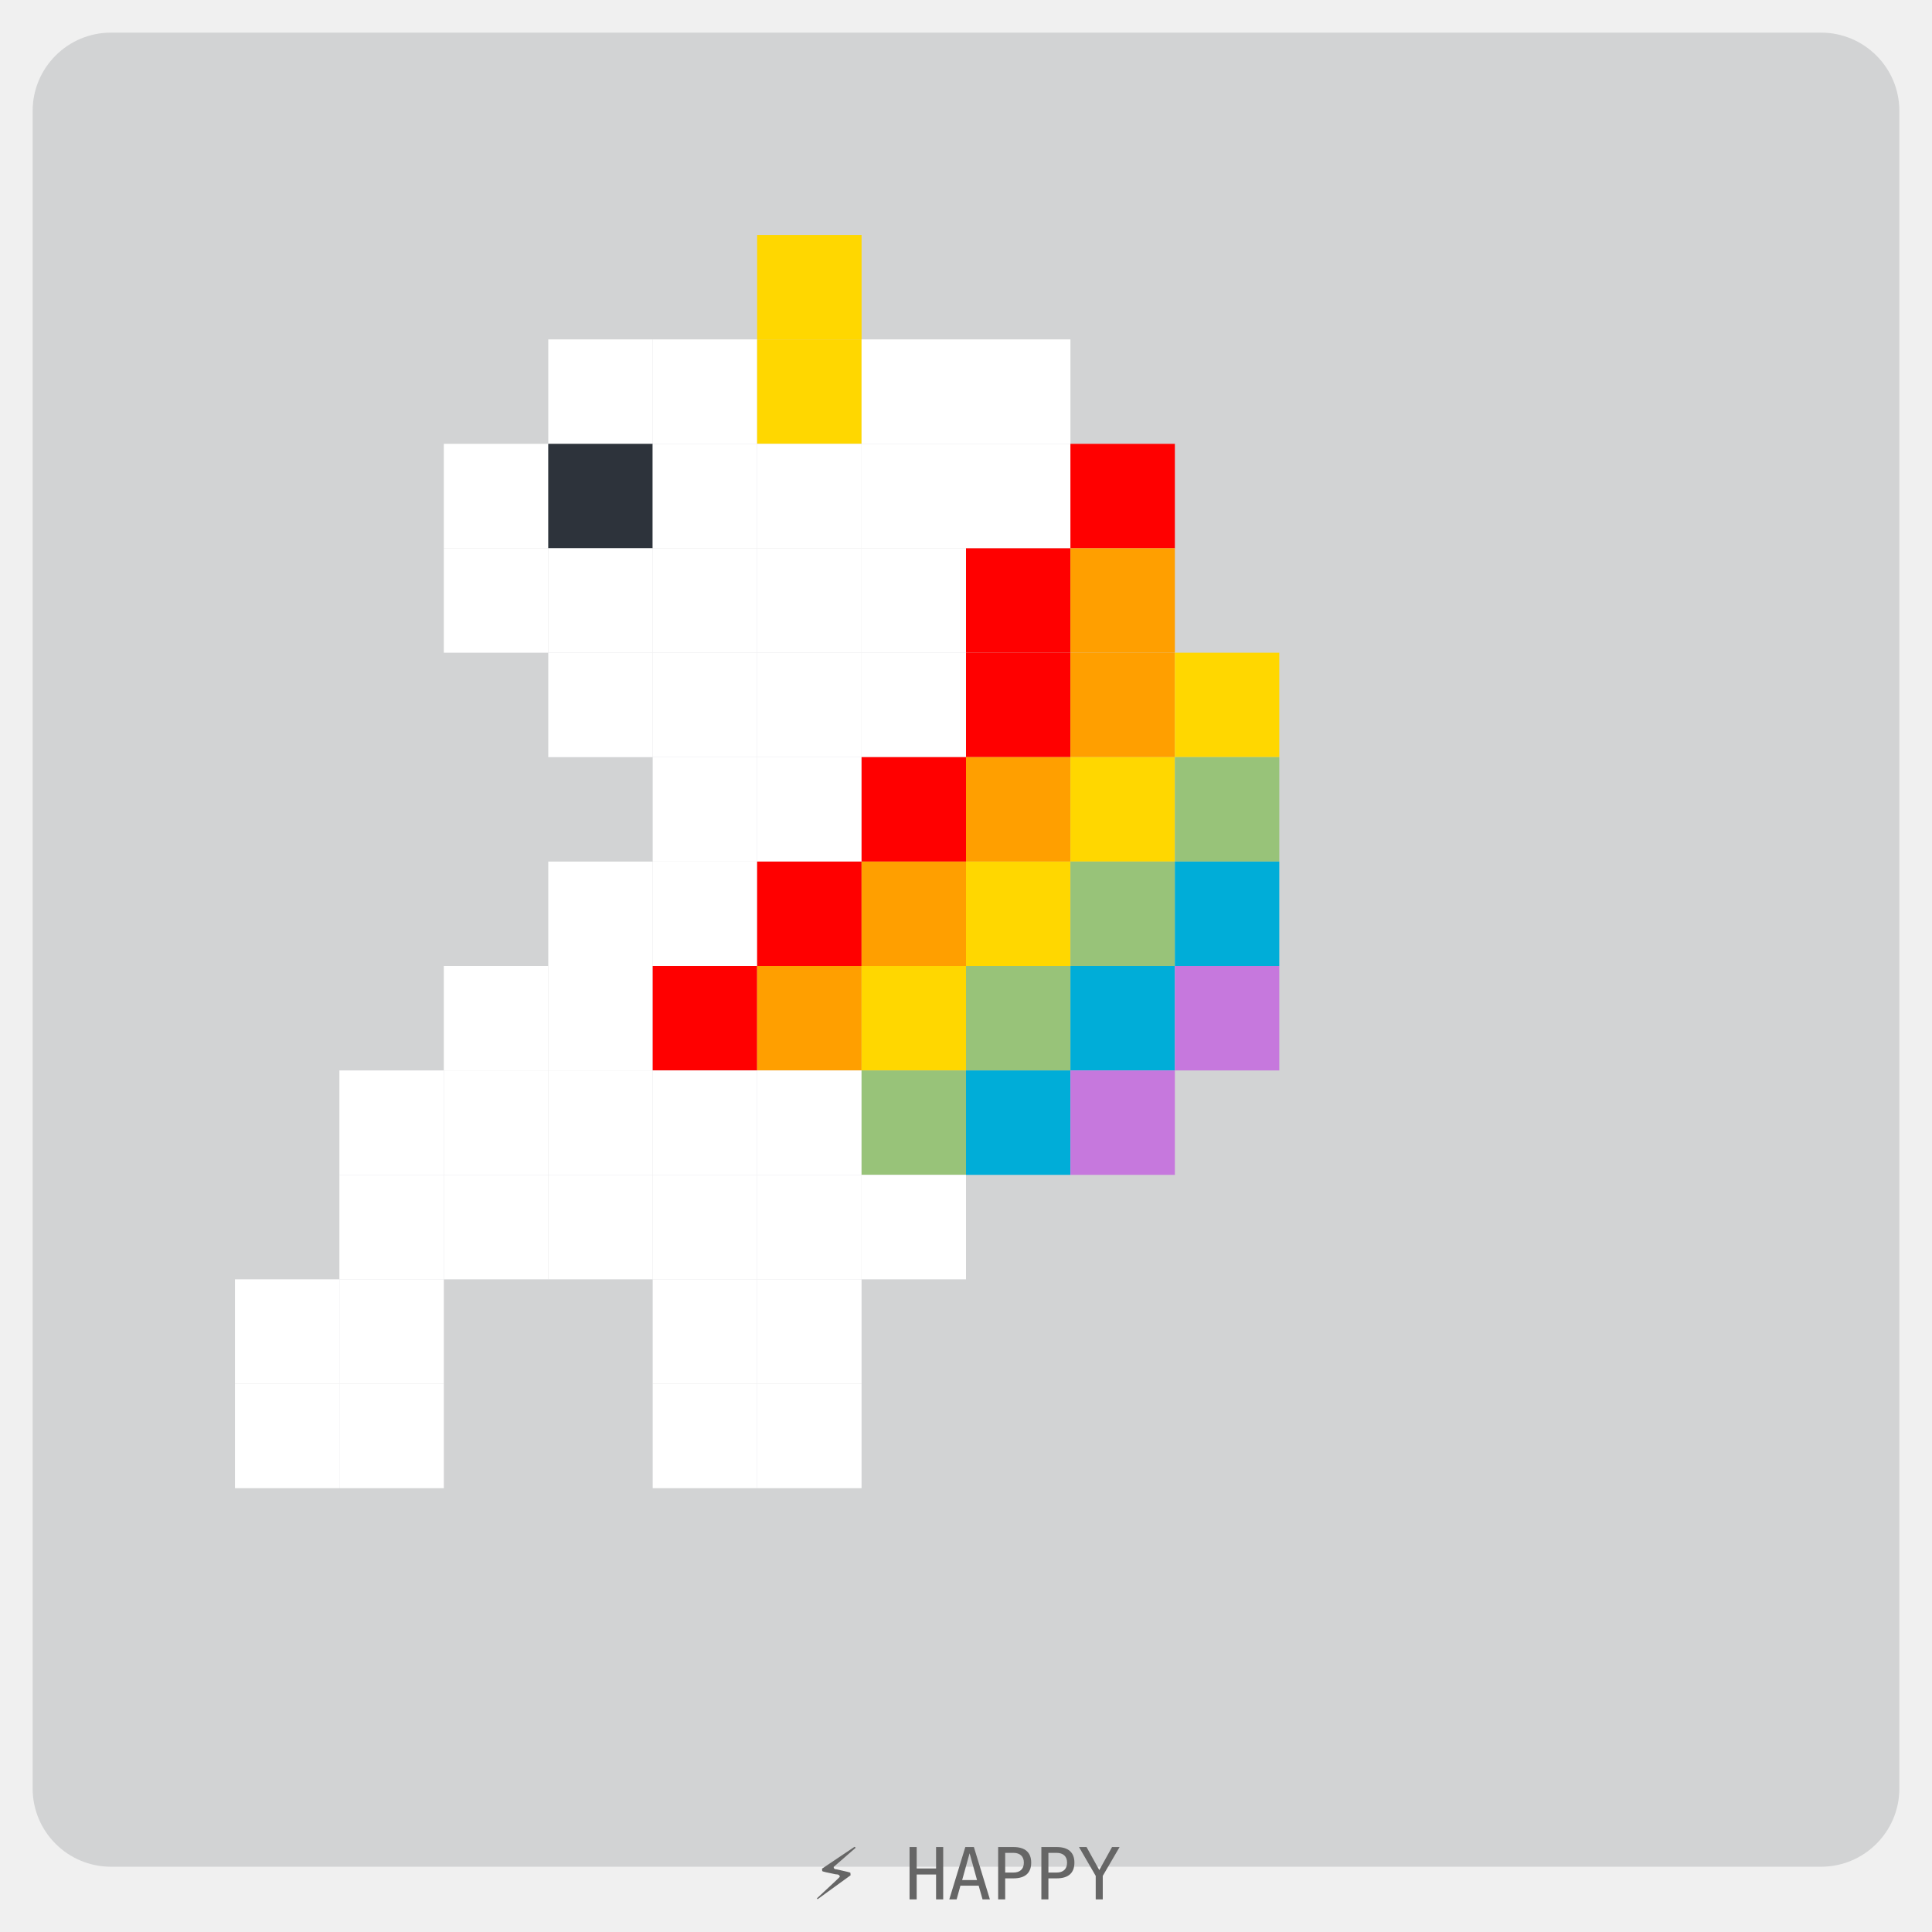
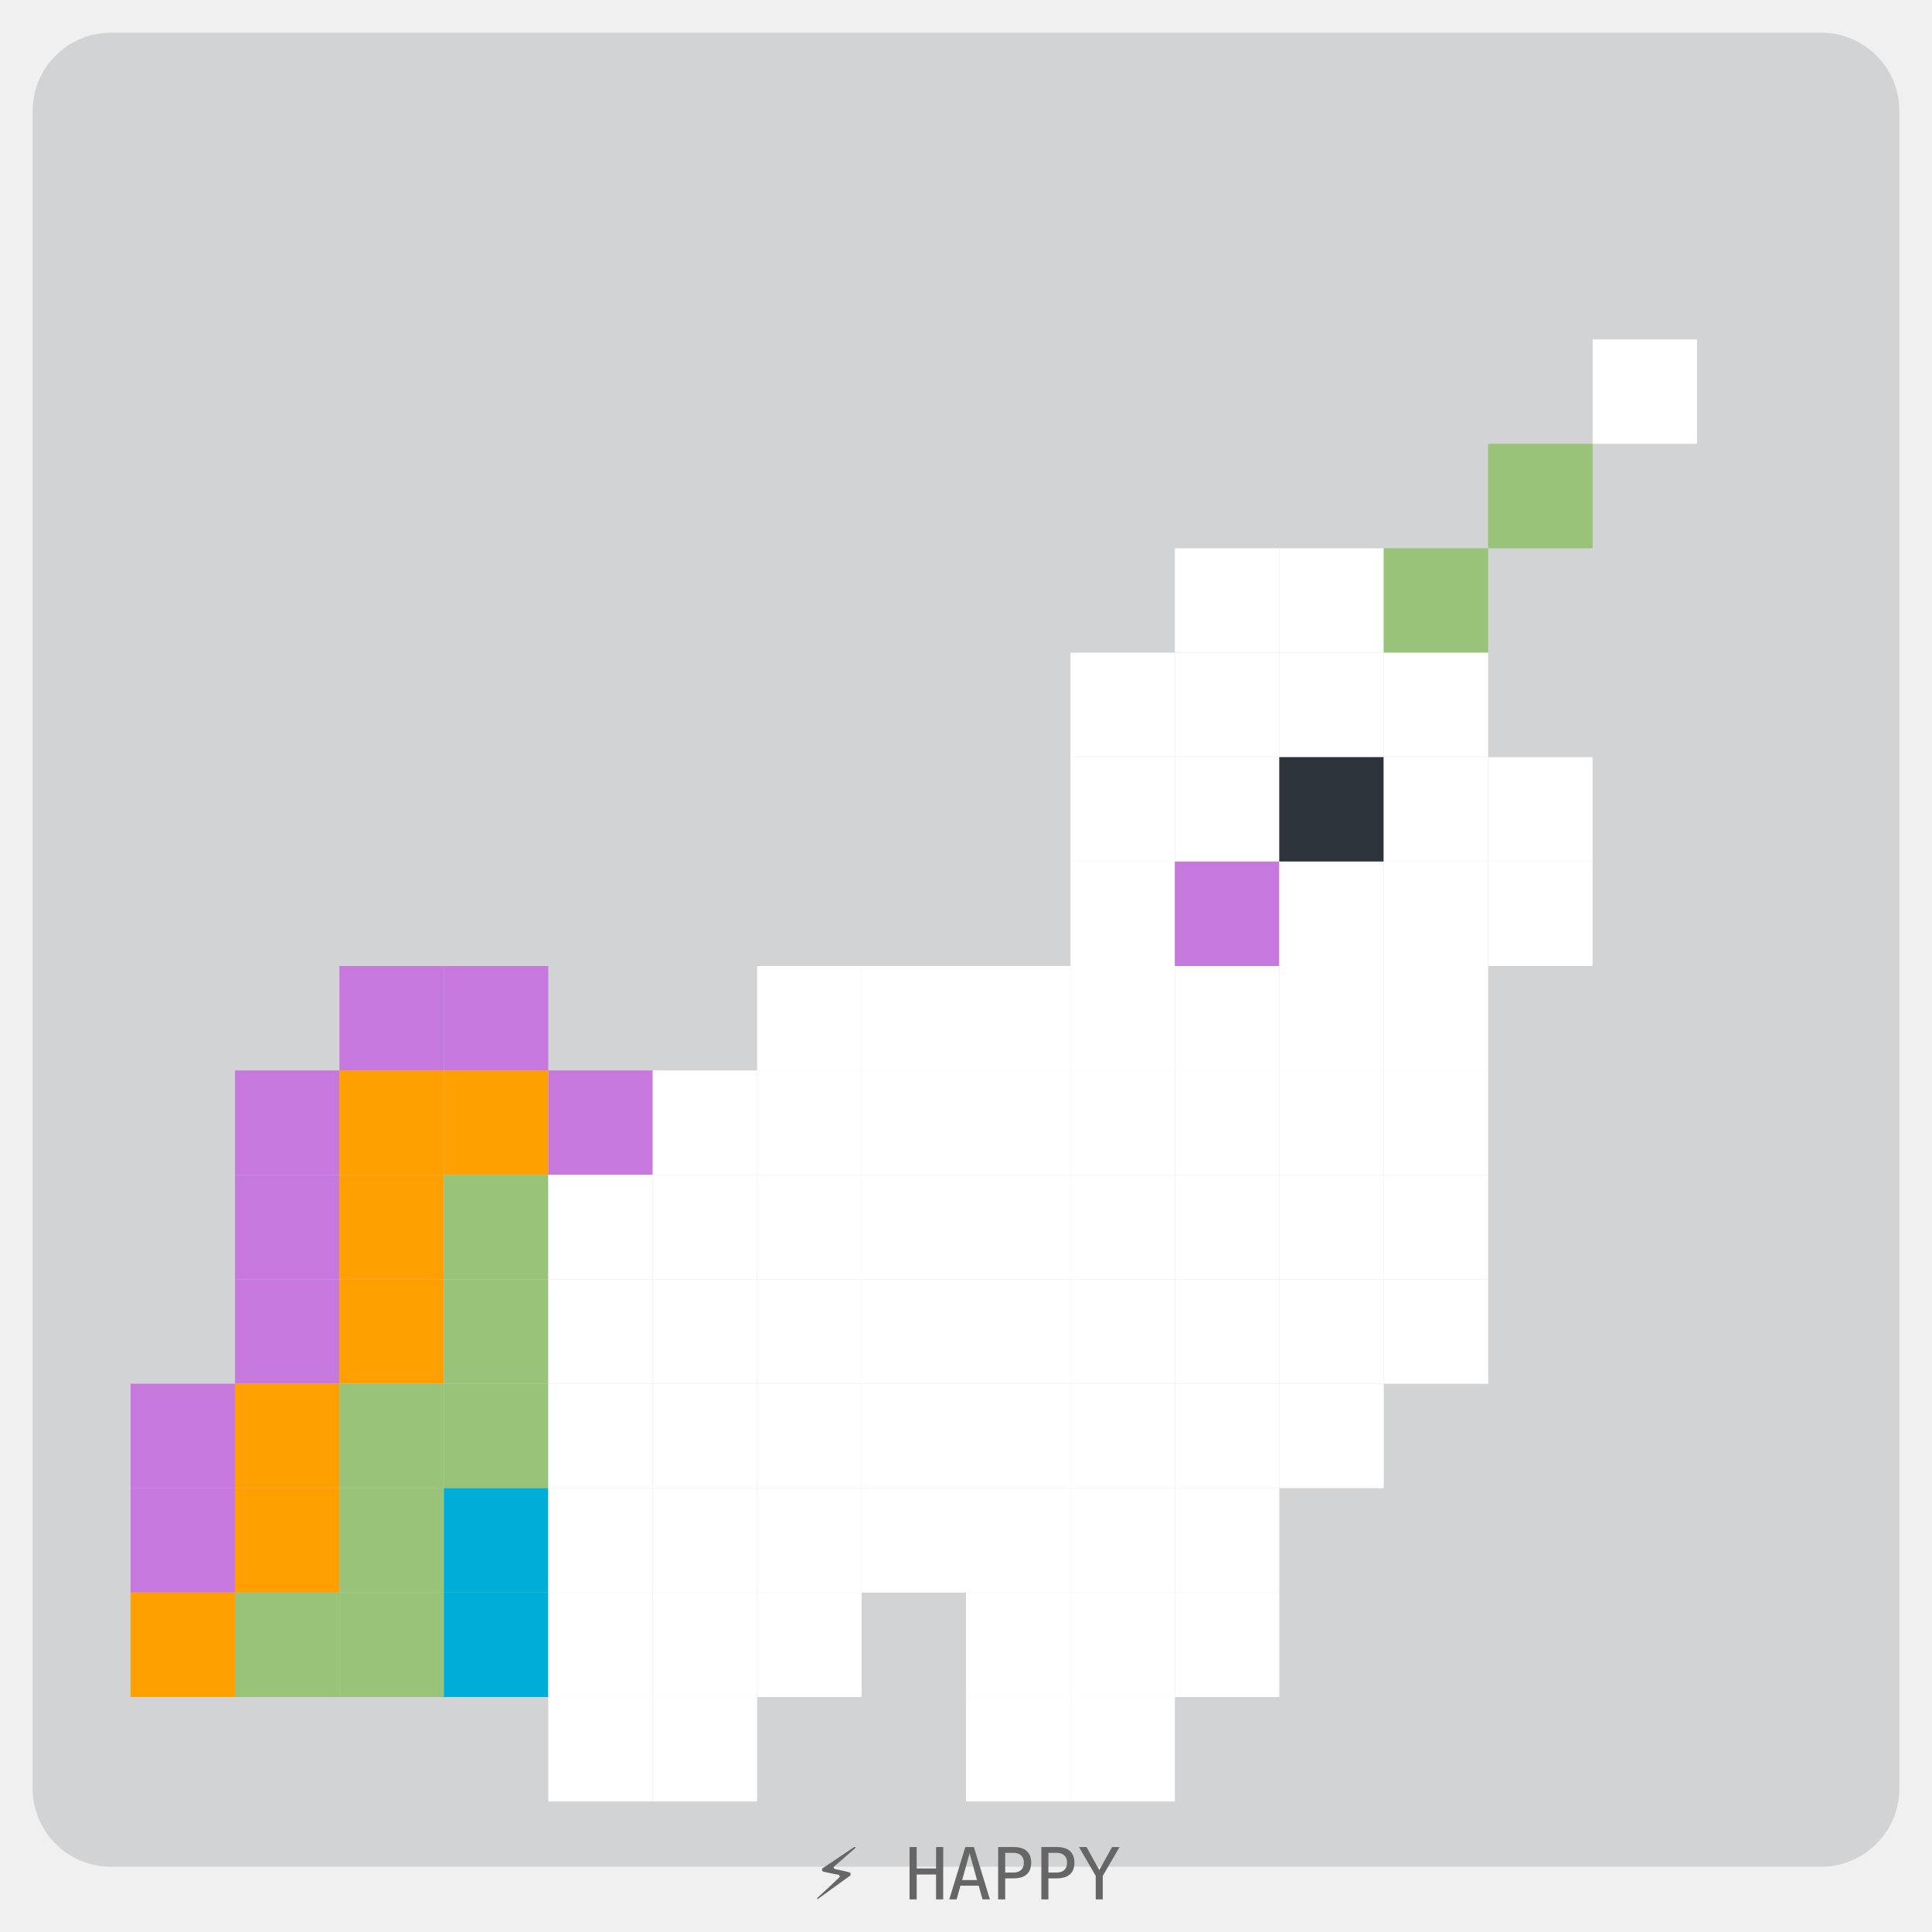
<svg xmlns="http://www.w3.org/2000/svg" width="296" height="296" viewBox="0 0 296 296">
  <style>.pet { transform-origin: center; }</style>
  <rect x="5" y="5" width="286" height="281" rx="12" ry="12" fill="rgba(45, 51, 59, 0.15)" />
  <g transform="translate(20, 20)" opacity="1">
    <g class="pet">
-       <rect x="96" y="16" width="16" height="16" fill="#FFD700" />
-       <rect x="64" y="32" width="16" height="16" fill="#ffffff" />
-       <rect x="80" y="32" width="16" height="16" fill="#ffffff" />
-       <rect x="96" y="32" width="16" height="16" fill="#FFD700" />
-       <rect x="112" y="32" width="16" height="16" fill="#ffffff" />
-       <rect x="128" y="32" width="16" height="16" fill="#ffffff" />
-       <rect x="48" y="48" width="16" height="16" fill="#ffffff" />
-       <rect x="64" y="48" width="16" height="16" fill="#2d333b" />
-       <rect x="80" y="48" width="16" height="16" fill="#ffffff" />
-       <rect x="96" y="48" width="16" height="16" fill="#ffffff" />
-       <rect x="112" y="48" width="16" height="16" fill="#ffffff" />
-       <rect x="128" y="48" width="16" height="16" fill="#ffffff" />
-       <rect x="144" y="48" width="16" height="16" fill="#FF0000" />
-       <rect x="48" y="64" width="16" height="16" fill="#ffffff" />
-       <rect x="64" y="64" width="16" height="16" fill="#ffffff" />
-       <rect x="80" y="64" width="16" height="16" fill="#ffffff" />
-       <rect x="96" y="64" width="16" height="16" fill="#ffffff" />
-       <rect x="112" y="64" width="16" height="16" fill="#ffffff" />
-       <rect x="128" y="64" width="16" height="16" fill="#FF0000" />
-       <rect x="144" y="64" width="16" height="16" fill="#FF9F00" />
-       <rect x="64" y="80" width="16" height="16" fill="#ffffff" />
-       <rect x="80" y="80" width="16" height="16" fill="#ffffff" />
-       <rect x="96" y="80" width="16" height="16" fill="#ffffff" />
-       <rect x="112" y="80" width="16" height="16" fill="#ffffff" />
-       <rect x="128" y="80" width="16" height="16" fill="#FF0000" />
-       <rect x="144" y="80" width="16" height="16" fill="#FF9F00" />
-       <rect x="160" y="80" width="16" height="16" fill="#FFD700" />
-       <rect x="80" y="96" width="16" height="16" fill="#ffffff" />
-       <rect x="96" y="96" width="16" height="16" fill="#ffffff" />
-       <rect x="112" y="96" width="16" height="16" fill="#FF0000" />
-       <rect x="128" y="96" width="16" height="16" fill="#FF9F00" />
-       <rect x="144" y="96" width="16" height="16" fill="#FFD700" />
-       <rect x="160" y="96" width="16" height="16" fill="#98c379" />
-       <rect x="64" y="112" width="16" height="16" fill="#ffffff" />
-       <rect x="80" y="112" width="16" height="16" fill="#ffffff" />
-       <rect x="96" y="112" width="16" height="16" fill="#FF0000" />
-       <rect x="112" y="112" width="16" height="16" fill="#FF9F00" />
-       <rect x="128" y="112" width="16" height="16" fill="#FFD700" />
-       <rect x="144" y="112" width="16" height="16" fill="#98c379" />
-       <rect x="160" y="112" width="16" height="16" fill="#00ADD8" />
-       <rect x="48" y="128" width="16" height="16" fill="#ffffff" />
-       <rect x="64" y="128" width="16" height="16" fill="#ffffff" />
-       <rect x="80" y="128" width="16" height="16" fill="#FF0000" />
-       <rect x="96" y="128" width="16" height="16" fill="#FF9F00" />
-       <rect x="112" y="128" width="16" height="16" fill="#FFD700" />
-       <rect x="128" y="128" width="16" height="16" fill="#98c379" />
-       <rect x="144" y="128" width="16" height="16" fill="#00ADD8" />
-       <rect x="160" y="128" width="16" height="16" fill="#C678DD" />
-       <rect x="32" y="144" width="16" height="16" fill="#ffffff" />
-       <rect x="48" y="144" width="16" height="16" fill="#ffffff" />
-       <rect x="64" y="144" width="16" height="16" fill="#ffffff" />
+       <rect x="224" y="32" width="16" height="16" fill="#ffffff" />
+       <rect x="208" y="48" width="16" height="16" fill="#98c379" />
+       <rect x="160" y="64" width="16" height="16" fill="#ffffff" />
+       <rect x="176" y="64" width="16" height="16" fill="#ffffff" />
+       <rect x="192" y="64" width="16" height="16" fill="#98c379" />
+       <rect x="144" y="80" width="16" height="16" fill="#ffffff" />
+       <rect x="160" y="80" width="16" height="16" fill="#ffffff" />
+       <rect x="176" y="80" width="16" height="16" fill="#ffffff" />
+       <rect x="192" y="80" width="16" height="16" fill="#ffffff" />
+       <rect x="144" y="96" width="16" height="16" fill="#ffffff" />
+       <rect x="160" y="96" width="16" height="16" fill="#ffffff" />
+       <rect x="176" y="96" width="16" height="16" fill="#2d333b" />
+       <rect x="192" y="96" width="16" height="16" fill="#ffffff" />
+       <rect x="208" y="96" width="16" height="16" fill="#ffffff" />
+       <rect x="144" y="112" width="16" height="16" fill="#ffffff" />
+       <rect x="160" y="112" width="16" height="16" fill="#C678DD" />
+       <rect x="176" y="112" width="16" height="16" fill="#ffffff" />
+       <rect x="192" y="112" width="16" height="16" fill="#ffffff" />
+       <rect x="208" y="112" width="16" height="16" fill="#ffffff" />
+       <rect x="32" y="128" width="16" height="16" fill="#C678DD" />
+       <rect x="48" y="128" width="16" height="16" fill="#C678DD" />
+       <rect x="96" y="128" width="16" height="16" fill="#ffffff" />
+       <rect x="112" y="128" width="16" height="16" fill="#ffffff" />
+       <rect x="128" y="128" width="16" height="16" fill="#ffffff" />
+       <rect x="144" y="128" width="16" height="16" fill="#ffffff" />
+       <rect x="160" y="128" width="16" height="16" fill="#ffffff" />
+       <rect x="176" y="128" width="16" height="16" fill="#ffffff" />
+       <rect x="192" y="128" width="16" height="16" fill="#ffffff" />
+       <rect x="16" y="144" width="16" height="16" fill="#C678DD" />
+       <rect x="32" y="144" width="16" height="16" fill="#FF9F00" />
+       <rect x="48" y="144" width="16" height="16" fill="#FF9F00" />
+       <rect x="64" y="144" width="16" height="16" fill="#C678DD" />
      <rect x="80" y="144" width="16" height="16" fill="#ffffff" />
      <rect x="96" y="144" width="16" height="16" fill="#ffffff" />
-       <rect x="112" y="144" width="16" height="16" fill="#98c379" />
-       <rect x="128" y="144" width="16" height="16" fill="#00ADD8" />
-       <rect x="144" y="144" width="16" height="16" fill="#C678DD" />
-       <rect x="32" y="160" width="16" height="16" fill="#ffffff" />
-       <rect x="48" y="160" width="16" height="16" fill="#ffffff" />
+       <rect x="112" y="144" width="16" height="16" fill="#ffffff" />
+       <rect x="128" y="144" width="16" height="16" fill="#ffffff" />
+       <rect x="144" y="144" width="16" height="16" fill="#ffffff" />
+       <rect x="160" y="144" width="16" height="16" fill="#ffffff" />
+       <rect x="176" y="144" width="16" height="16" fill="#ffffff" />
+       <rect x="192" y="144" width="16" height="16" fill="#ffffff" />
+       <rect x="16" y="160" width="16" height="16" fill="#C678DD" />
+       <rect x="32" y="160" width="16" height="16" fill="#FF9F00" />
+       <rect x="48" y="160" width="16" height="16" fill="#98c379" />
      <rect x="64" y="160" width="16" height="16" fill="#ffffff" />
      <rect x="80" y="160" width="16" height="16" fill="#ffffff" />
      <rect x="96" y="160" width="16" height="16" fill="#ffffff" />
      <rect x="112" y="160" width="16" height="16" fill="#ffffff" />
-       <rect x="16" y="176" width="16" height="16" fill="#ffffff" />
-       <rect x="32" y="176" width="16" height="16" fill="#ffffff" />
+       <rect x="128" y="160" width="16" height="16" fill="#ffffff" />
+       <rect x="144" y="160" width="16" height="16" fill="#ffffff" />
+       <rect x="160" y="160" width="16" height="16" fill="#ffffff" />
+       <rect x="176" y="160" width="16" height="16" fill="#ffffff" />
+       <rect x="192" y="160" width="16" height="16" fill="#ffffff" />
+       <rect x="16" y="176" width="16" height="16" fill="#C678DD" />
+       <rect x="32" y="176" width="16" height="16" fill="#FF9F00" />
+       <rect x="48" y="176" width="16" height="16" fill="#98c379" />
+       <rect x="64" y="176" width="16" height="16" fill="#ffffff" />
      <rect x="80" y="176" width="16" height="16" fill="#ffffff" />
      <rect x="96" y="176" width="16" height="16" fill="#ffffff" />
-       <rect x="16" y="192" width="16" height="16" fill="#ffffff" />
-       <rect x="32" y="192" width="16" height="16" fill="#ffffff" />
+       <rect x="112" y="176" width="16" height="16" fill="#ffffff" />
+       <rect x="128" y="176" width="16" height="16" fill="#ffffff" />
+       <rect x="144" y="176" width="16" height="16" fill="#ffffff" />
+       <rect x="160" y="176" width="16" height="16" fill="#ffffff" />
+       <rect x="176" y="176" width="16" height="16" fill="#ffffff" />
+       <rect x="192" y="176" width="16" height="16" fill="#ffffff" />
+       <rect x="0" y="192" width="16" height="16" fill="#C678DD" />
+       <rect x="16" y="192" width="16" height="16" fill="#FF9F00" />
+       <rect x="32" y="192" width="16" height="16" fill="#98c379" />
+       <rect x="48" y="192" width="16" height="16" fill="#98c379" />
+       <rect x="64" y="192" width="16" height="16" fill="#ffffff" />
      <rect x="80" y="192" width="16" height="16" fill="#ffffff" />
      <rect x="96" y="192" width="16" height="16" fill="#ffffff" />
+       <rect x="112" y="192" width="16" height="16" fill="#ffffff" />
+       <rect x="128" y="192" width="16" height="16" fill="#ffffff" />
+       <rect x="144" y="192" width="16" height="16" fill="#ffffff" />
+       <rect x="160" y="192" width="16" height="16" fill="#ffffff" />
+       <rect x="176" y="192" width="16" height="16" fill="#ffffff" />
+       <rect x="0" y="208" width="16" height="16" fill="#C678DD" />
+       <rect x="16" y="208" width="16" height="16" fill="#FF9F00" />
+       <rect x="32" y="208" width="16" height="16" fill="#98c379" />
+       <rect x="48" y="208" width="16" height="16" fill="#00ADD8" />
+       <rect x="64" y="208" width="16" height="16" fill="#ffffff" />
+       <rect x="80" y="208" width="16" height="16" fill="#ffffff" />
+       <rect x="96" y="208" width="16" height="16" fill="#ffffff" />
+       <rect x="112" y="208" width="16" height="16" fill="#ffffff" />
+       <rect x="128" y="208" width="16" height="16" fill="#ffffff" />
+       <rect x="144" y="208" width="16" height="16" fill="#ffffff" />
+       <rect x="160" y="208" width="16" height="16" fill="#ffffff" />
+       <rect x="0" y="224" width="16" height="16" fill="#FF9F00" />
+       <rect x="16" y="224" width="16" height="16" fill="#98c379" />
+       <rect x="32" y="224" width="16" height="16" fill="#98c379" />
+       <rect x="48" y="224" width="16" height="16" fill="#00ADD8" />
+       <rect x="64" y="224" width="16" height="16" fill="#ffffff" />
+       <rect x="80" y="224" width="16" height="16" fill="#ffffff" />
+       <rect x="96" y="224" width="16" height="16" fill="#ffffff" />
+       <rect x="128" y="224" width="16" height="16" fill="#ffffff" />
+       <rect x="144" y="224" width="16" height="16" fill="#ffffff" />
+       <rect x="160" y="224" width="16" height="16" fill="#ffffff" />
+       <rect x="64" y="240" width="16" height="16" fill="#ffffff" />
+       <rect x="80" y="240" width="16" height="16" fill="#ffffff" />
+       <rect x="128" y="240" width="16" height="16" fill="#ffffff" />
+       <rect x="144" y="240" width="16" height="16" fill="#ffffff" />
    </g>
  </g>
  <text x="50%" y="291" text-anchor="middle" font-family="monospace" font-size="11" fill="#666">⚡ HAPPY</text>
</svg>
